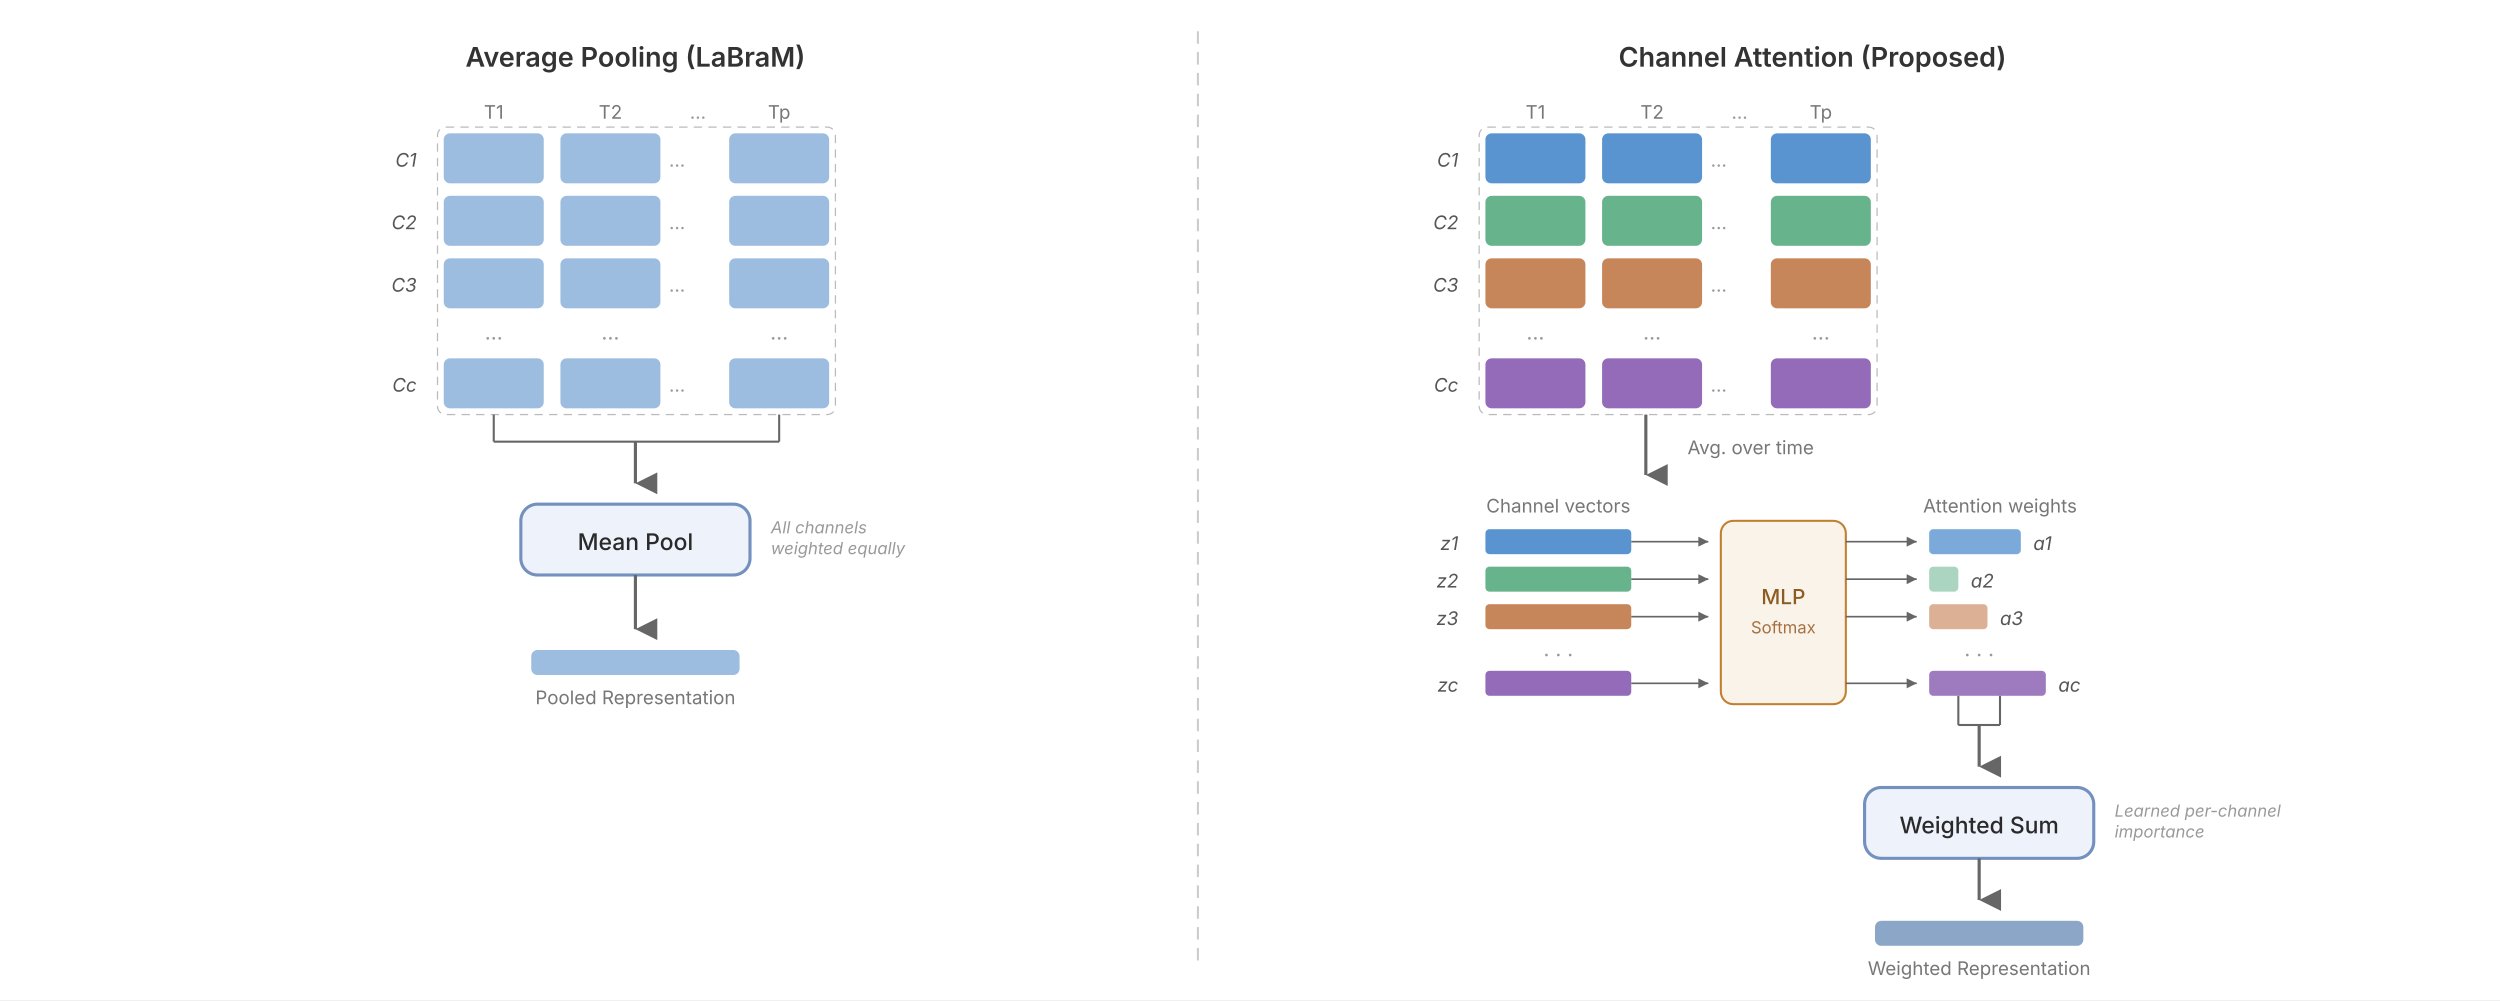
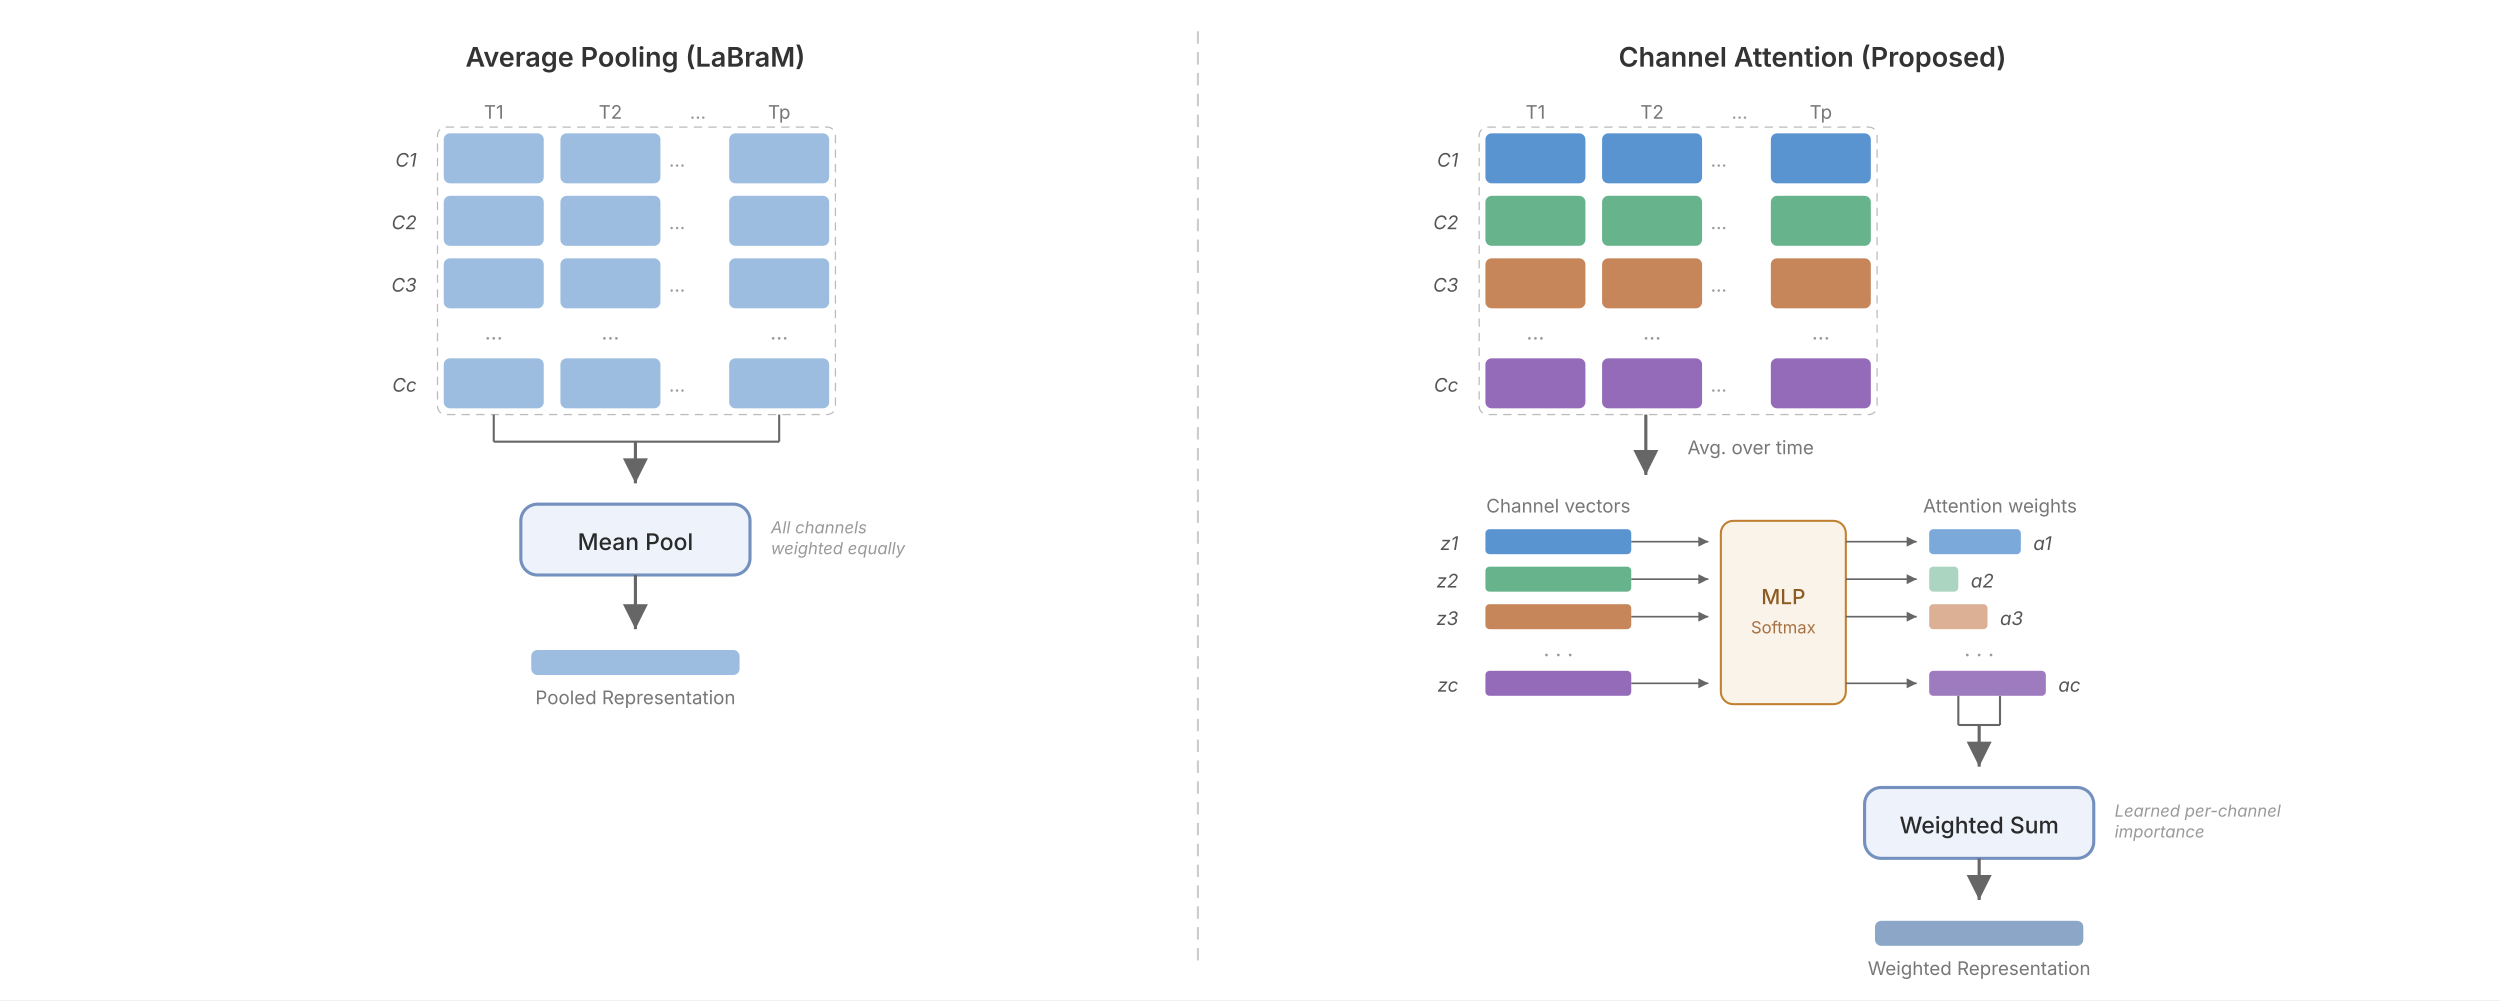
<svg xmlns="http://www.w3.org/2000/svg" width="1200" height="480" viewBox="0 0 1200 480">
  <defs>
    <style>
      text { font-family: 'Inter', 'Helvetica Neue', Arial, sans-serif; }
      .title { font-size: 13px; font-weight: 600; fill: #333; }
      .box-label { font-size: 11px; font-weight: 500; fill: #2a2a2a; }
      .label { font-size: 9px; fill: #777; }
      .chan { font-size: 9px; font-style: italic; fill: #555; }
      .note { font-size: 8px; fill: #999; font-style: italic; }
    </style>
-     <marker id="ad" markerWidth="7" markerHeight="7" refX="3.5" refY="7" orient="auto">
-       <polygon points="0,0 7,0 3.5,7" fill="#666" />
+     <marker id="ad" markerWidth="8" markerHeight="8" refX="4" refY="8" orient="0">
+       <polygon points="0,0 8,0 4,8" fill="#666" />
    </marker>
    <marker id="ar" markerWidth="6" markerHeight="6" refX="6" refY="3" orient="auto">
      <polygon points="0,0 6,3 0,6" fill="#666" />
    </marker>
  </defs>
  <rect width="1200" height="480" fill="white" />
  <line x1="575" y1="15" x2="575" y2="465" stroke="#ccc" stroke-width="1" stroke-dasharray="6,4" />
  <text x="305" y="32" text-anchor="middle" class="title">Average Pooling (LaBraM)</text>
  <text x="237" y="57" text-anchor="middle" class="label">T1</text>
  <text x="293" y="57" text-anchor="middle" class="label">T2</text>
  <text x="335" y="57" text-anchor="middle" font-size="9" fill="#999">...</text>
  <text x="374" y="57" text-anchor="middle" class="label">Tp</text>
  <rect x="213" y="64" width="48" height="24" rx="3" fill="#9cbde0" />
  <rect x="269" y="64" width="48" height="24" rx="3" fill="#9cbde0" />
  <text x="325" y="80" text-anchor="middle" font-size="9" fill="#999">...</text>
  <rect x="350" y="64" width="48" height="24" rx="3" fill="#9cbde0" />
  <text x="200" y="80" text-anchor="end" class="chan">C1</text>
  <rect x="213" y="94" width="48" height="24" rx="3" fill="#9cbde0" />
  <rect x="269" y="94" width="48" height="24" rx="3" fill="#9cbde0" />
  <text x="325" y="110" text-anchor="middle" font-size="9" fill="#999">...</text>
  <rect x="350" y="94" width="48" height="24" rx="3" fill="#9cbde0" />
  <text x="200" y="110" text-anchor="end" class="chan">C2</text>
  <rect x="213" y="124" width="48" height="24" rx="3" fill="#9cbde0" />
  <rect x="269" y="124" width="48" height="24" rx="3" fill="#9cbde0" />
  <text x="325" y="140" text-anchor="middle" font-size="9" fill="#999">...</text>
  <rect x="350" y="124" width="48" height="24" rx="3" fill="#9cbde0" />
  <text x="200" y="140" text-anchor="end" class="chan">C3</text>
  <text x="237" y="163" text-anchor="middle" font-size="10" fill="#999">...</text>
  <text x="293" y="163" text-anchor="middle" font-size="10" fill="#999">...</text>
  <text x="374" y="163" text-anchor="middle" font-size="10" fill="#999">...</text>
  <rect x="213" y="172" width="48" height="24" rx="3" fill="#9cbde0" />
  <rect x="269" y="172" width="48" height="24" rx="3" fill="#9cbde0" />
  <text x="325" y="188" text-anchor="middle" font-size="9" fill="#999">...</text>
  <rect x="350" y="172" width="48" height="24" rx="3" fill="#9cbde0" />
  <text x="200" y="188" text-anchor="end" class="chan">Cc</text>
  <rect x="210" y="61" width="191" height="138" rx="4" fill="none" stroke="#bbb" stroke-width="0.6" stroke-dasharray="4,3" />
  <line x1="237" y1="199" x2="237" y2="212" stroke="#666" stroke-width="1" />
  <line x1="374" y1="199" x2="374" y2="212" stroke="#666" stroke-width="1" />
  <line x1="237" y1="212" x2="374" y2="212" stroke="#666" stroke-width="1" />
  <line x1="305" y1="212" x2="305" y2="232" stroke="#666" stroke-width="1.5" marker-end="url(#ad)" />
  <rect x="250" y="242" width="110" height="34" rx="8" fill="#edf2fb" stroke="#7390be" stroke-width="1.5" />
  <text x="305" y="264" text-anchor="middle" class="box-label">Mean Pool</text>
  <text x="370" y="256" class="note">All channels</text>
  <text x="370" y="266" class="note">weighted equally</text>
  <line x1="305" y1="276" x2="305" y2="302" stroke="#666" stroke-width="1.5" marker-end="url(#ad)" />
  <rect x="255" y="312" width="100" height="12" rx="3" fill="#9cbde0" />
  <text x="305" y="338" text-anchor="middle" class="label">Pooled Representation</text>
  <text x="870" y="32" text-anchor="middle" class="title">Channel Attention (Proposed)</text>
  <text x="737" y="57" text-anchor="middle" class="label">T1</text>
  <text x="793" y="57" text-anchor="middle" class="label">T2</text>
  <text x="835" y="57" text-anchor="middle" font-size="9" fill="#999">...</text>
  <text x="874" y="57" text-anchor="middle" class="label">Tp</text>
  <rect x="713" y="64" width="48" height="24" rx="3" fill="#5994d1" />
  <rect x="769" y="64" width="48" height="24" rx="3" fill="#5994d1" />
  <text x="825" y="80" text-anchor="middle" font-size="9" fill="#999">...</text>
  <rect x="850" y="64" width="48" height="24" rx="3" fill="#5994d1" />
  <text x="700" y="80" text-anchor="end" class="chan">C1</text>
  <rect x="713" y="94" width="48" height="24" rx="3" fill="#66b38c" />
  <rect x="769" y="94" width="48" height="24" rx="3" fill="#66b38c" />
  <text x="825" y="110" text-anchor="middle" font-size="9" fill="#999">...</text>
  <rect x="850" y="94" width="48" height="24" rx="3" fill="#66b38c" />
  <text x="700" y="110" text-anchor="end" class="chan">C2</text>
  <rect x="713" y="124" width="48" height="24" rx="3" fill="#c7855a" />
  <rect x="769" y="124" width="48" height="24" rx="3" fill="#c7855a" />
  <text x="825" y="140" text-anchor="middle" font-size="9" fill="#999">...</text>
  <rect x="850" y="124" width="48" height="24" rx="3" fill="#c7855a" />
  <text x="700" y="140" text-anchor="end" class="chan">C3</text>
  <text x="737" y="163" text-anchor="middle" font-size="10" fill="#999">...</text>
  <text x="793" y="163" text-anchor="middle" font-size="10" fill="#999">...</text>
  <text x="874" y="163" text-anchor="middle" font-size="10" fill="#999">...</text>
  <rect x="713" y="172" width="48" height="24" rx="3" fill="#946bb8" />
  <rect x="769" y="172" width="48" height="24" rx="3" fill="#946bb8" />
  <text x="825" y="188" text-anchor="middle" font-size="9" fill="#999">...</text>
  <rect x="850" y="172" width="48" height="24" rx="3" fill="#946bb8" />
  <text x="700" y="188" text-anchor="end" class="chan">Cc</text>
  <rect x="710" y="61" width="191" height="138" rx="4" fill="none" stroke="#bbb" stroke-width="0.6" stroke-dasharray="4,3" />
  <line x1="790" y1="199" x2="790" y2="228" stroke="#666" stroke-width="1.5" marker-end="url(#ad)" />
  <text x="810" y="218" class="label">Avg. over time</text>
  <text x="748" y="246" text-anchor="middle" class="label">Channel vectors</text>
  <rect x="713" y="254" width="70" height="12" rx="2" fill="#5994d1" />
  <text x="700" y="264" text-anchor="end" class="chan">z1</text>
  <rect x="713" y="272" width="70" height="12" rx="2" fill="#66b38c" />
  <text x="700" y="282" text-anchor="end" class="chan">z2</text>
  <rect x="713" y="290" width="70" height="12" rx="2" fill="#c7855a" />
  <text x="700" y="300" text-anchor="end" class="chan">z3</text>
  <text x="748" y="315" text-anchor="middle" font-size="10" fill="#999">. . .</text>
  <rect x="713" y="322" width="70" height="12" rx="2" fill="#946bb8" />
  <text x="700" y="332" text-anchor="end" class="chan">zc</text>
  <line x1="783" y1="260" x2="820" y2="260" stroke="#666" stroke-width="0.8" marker-end="url(#ar)" />
  <line x1="783" y1="278" x2="820" y2="278" stroke="#666" stroke-width="0.8" marker-end="url(#ar)" />
  <line x1="783" y1="296" x2="820" y2="296" stroke="#666" stroke-width="0.8" marker-end="url(#ar)" />
  <line x1="783" y1="328" x2="820" y2="328" stroke="#666" stroke-width="0.8" marker-end="url(#ar)" />
  <rect x="826" y="250" width="60" height="88" rx="6" fill="#faf3ea" stroke="#c08030" stroke-width="1" />
  <text x="856" y="290" text-anchor="middle" font-size="10" font-weight="500" fill="#8c5c23">MLP</text>
  <text x="856" y="304" text-anchor="middle" font-size="8" fill="#a67040">Softmax</text>
  <line x1="886" y1="260" x2="920" y2="260" stroke="#666" stroke-width="0.8" marker-end="url(#ar)" />
  <line x1="886" y1="278" x2="920" y2="278" stroke="#666" stroke-width="0.8" marker-end="url(#ar)" />
  <line x1="886" y1="296" x2="920" y2="296" stroke="#666" stroke-width="0.8" marker-end="url(#ar)" />
  <line x1="886" y1="328" x2="920" y2="328" stroke="#666" stroke-width="0.8" marker-end="url(#ar)" />
  <text x="960" y="246" text-anchor="middle" class="label">Attention weights</text>
  <rect x="926" y="254" width="44" height="12" rx="2" fill="#5994d1" opacity="0.8" />
  <text x="976" y="264" class="chan">a1</text>
  <rect x="926" y="272" width="14" height="12" rx="2" fill="#66b38c" opacity="0.55" />
  <text x="946" y="282" class="chan">a2</text>
  <rect x="926" y="290" width="28" height="12" rx="2" fill="#c7855a" opacity="0.65" />
  <text x="960" y="300" class="chan">a3</text>
  <text x="950" y="315" text-anchor="middle" font-size="10" fill="#999">. . .</text>
  <rect x="926" y="322" width="56" height="12" rx="2" fill="#946bb8" opacity="0.9" />
  <text x="988" y="332" class="chan">ac</text>
  <line x1="940" y1="334" x2="940" y2="348" stroke="#666" stroke-width="1" />
  <line x1="960" y1="334" x2="960" y2="348" stroke="#666" stroke-width="1" />
  <line x1="940" y1="348" x2="960" y2="348" stroke="#666" stroke-width="1" />
  <line x1="950" y1="348" x2="950" y2="368" stroke="#666" stroke-width="1.5" marker-end="url(#ad)" />
  <rect x="895" y="378" width="110" height="34" rx="8" fill="#edf2fb" stroke="#7390be" stroke-width="1.5" />
  <text x="950" y="400" text-anchor="middle" class="box-label">Weighted Sum</text>
  <text x="1015" y="392" class="note">Learned per-channel</text>
  <text x="1015" y="402" class="note">importance</text>
  <line x1="950" y1="412" x2="950" y2="432" stroke="#666" stroke-width="1.5" marker-end="url(#ad)" />
  <rect x="900" y="442" width="100" height="12" rx="3" fill="#8ca6c7" />
  <text x="950" y="468" text-anchor="middle" class="label">Weighted Representation</text>
</svg>
